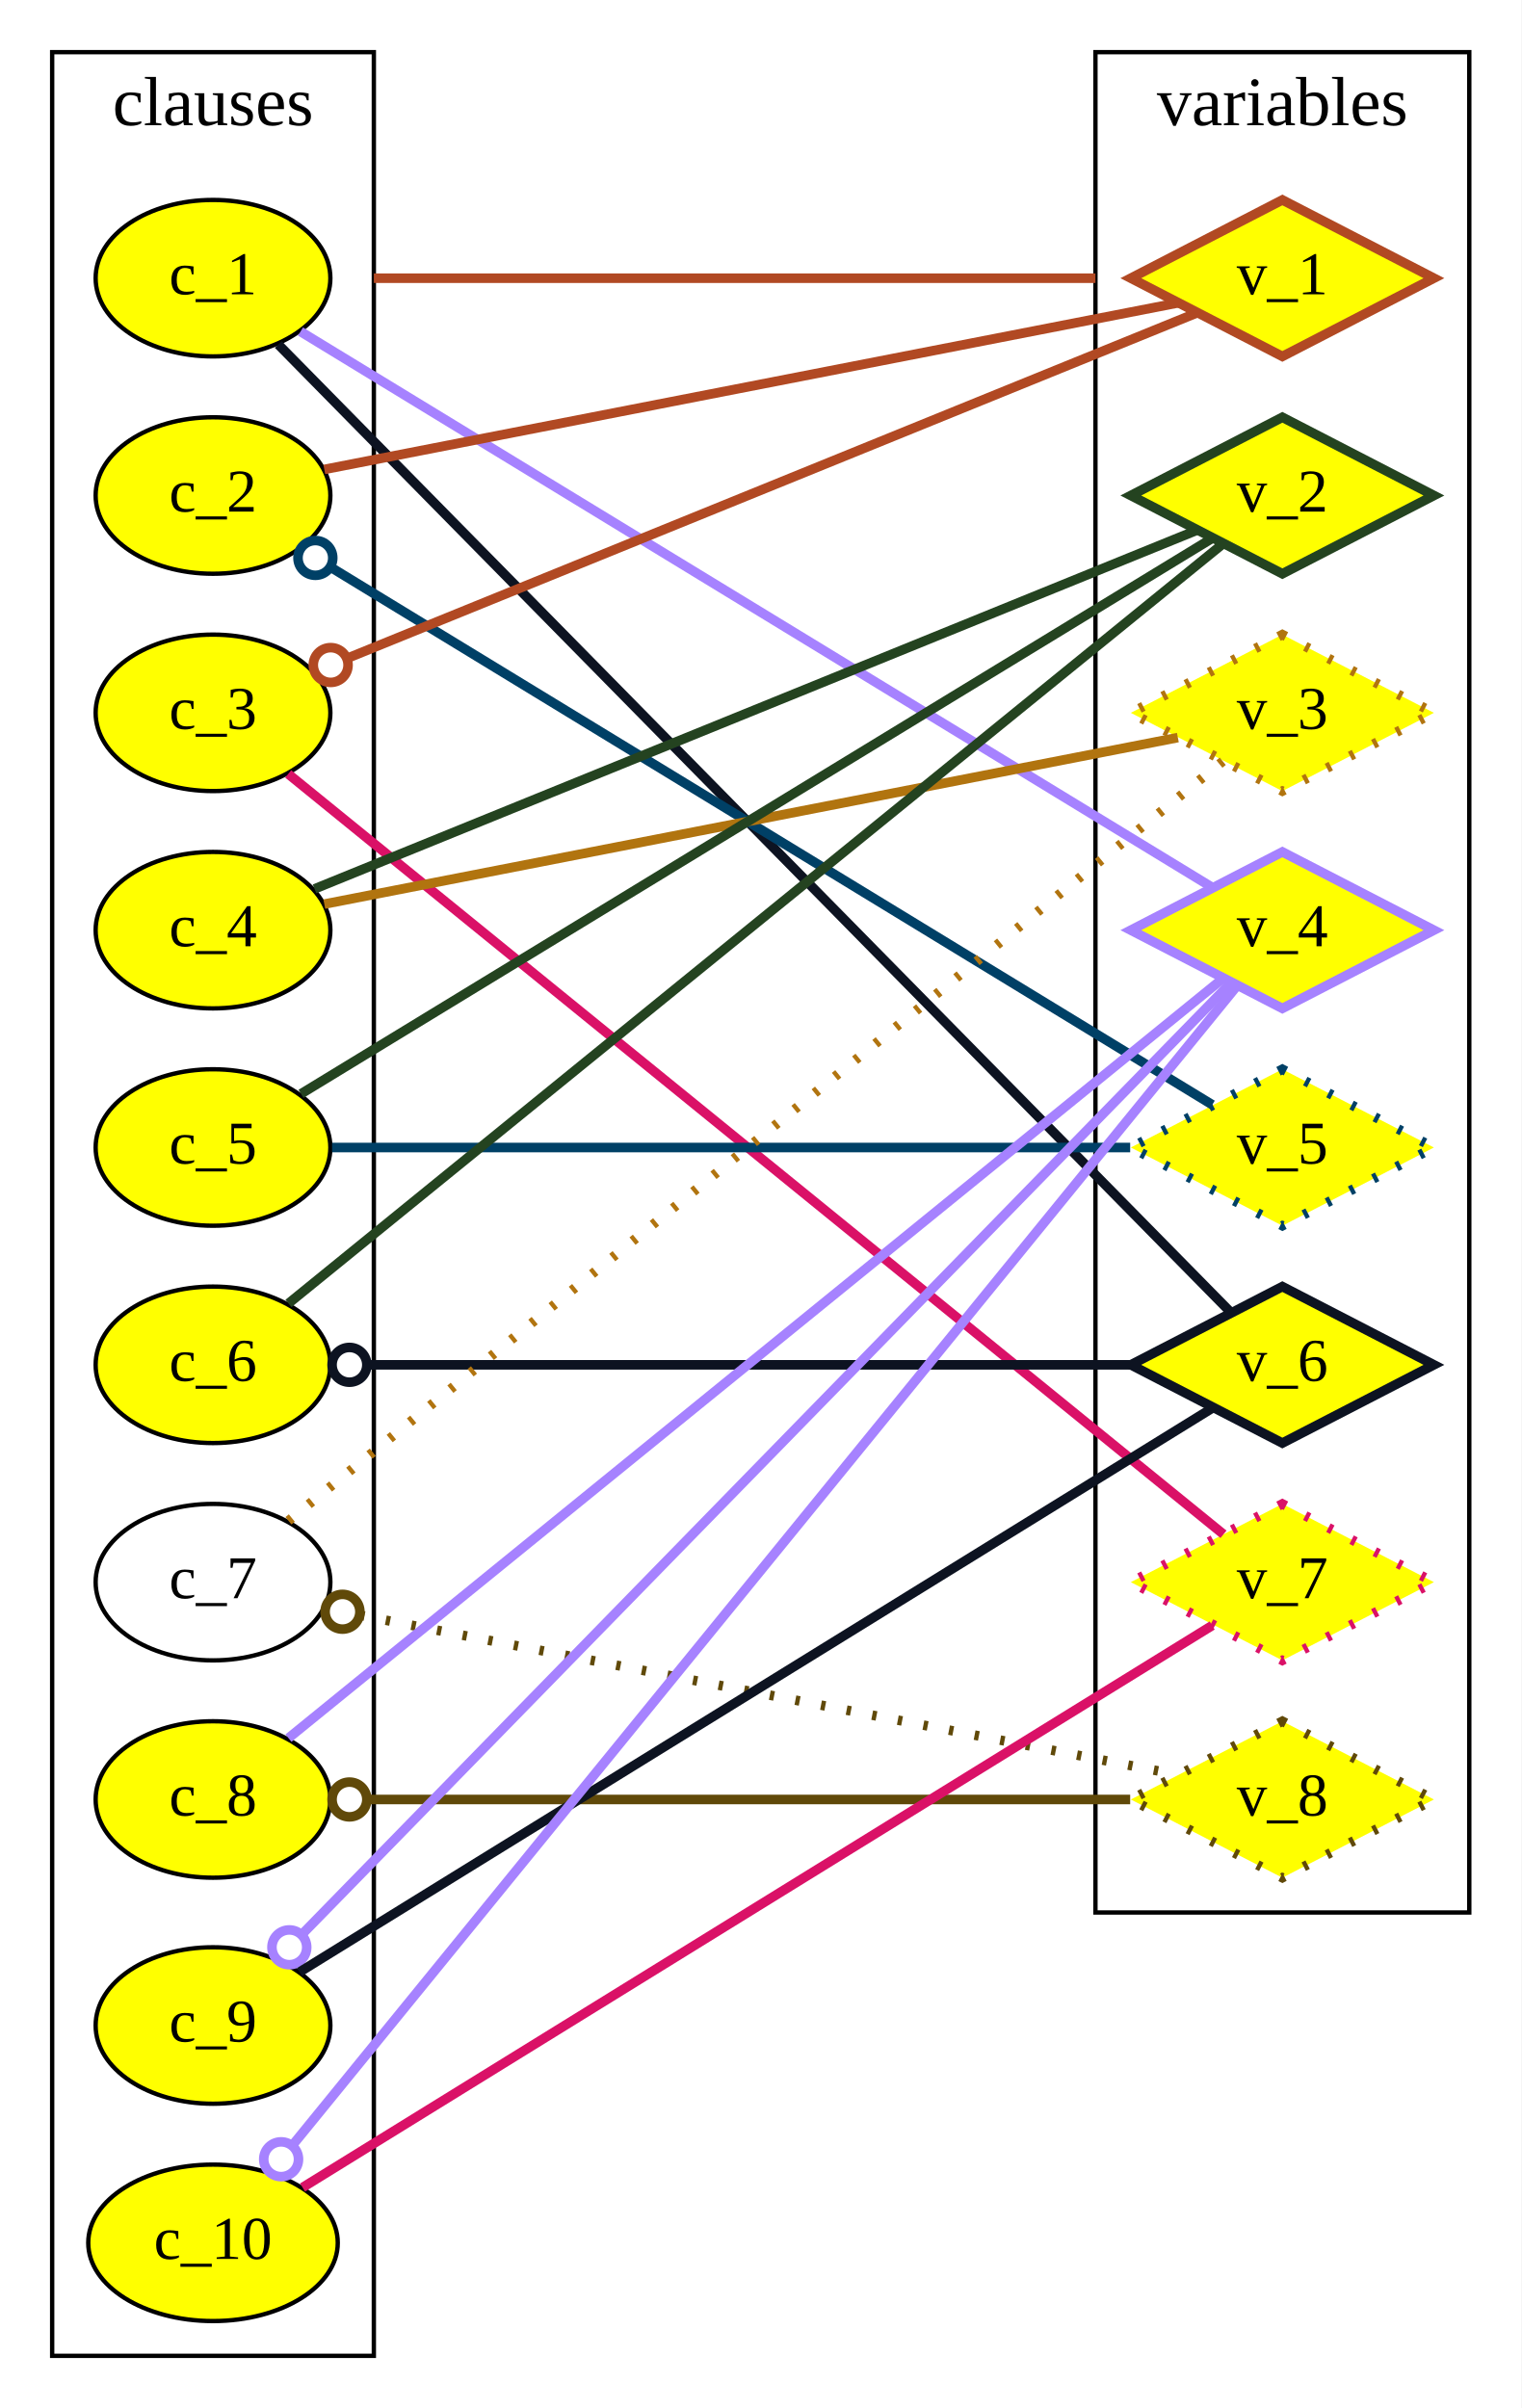
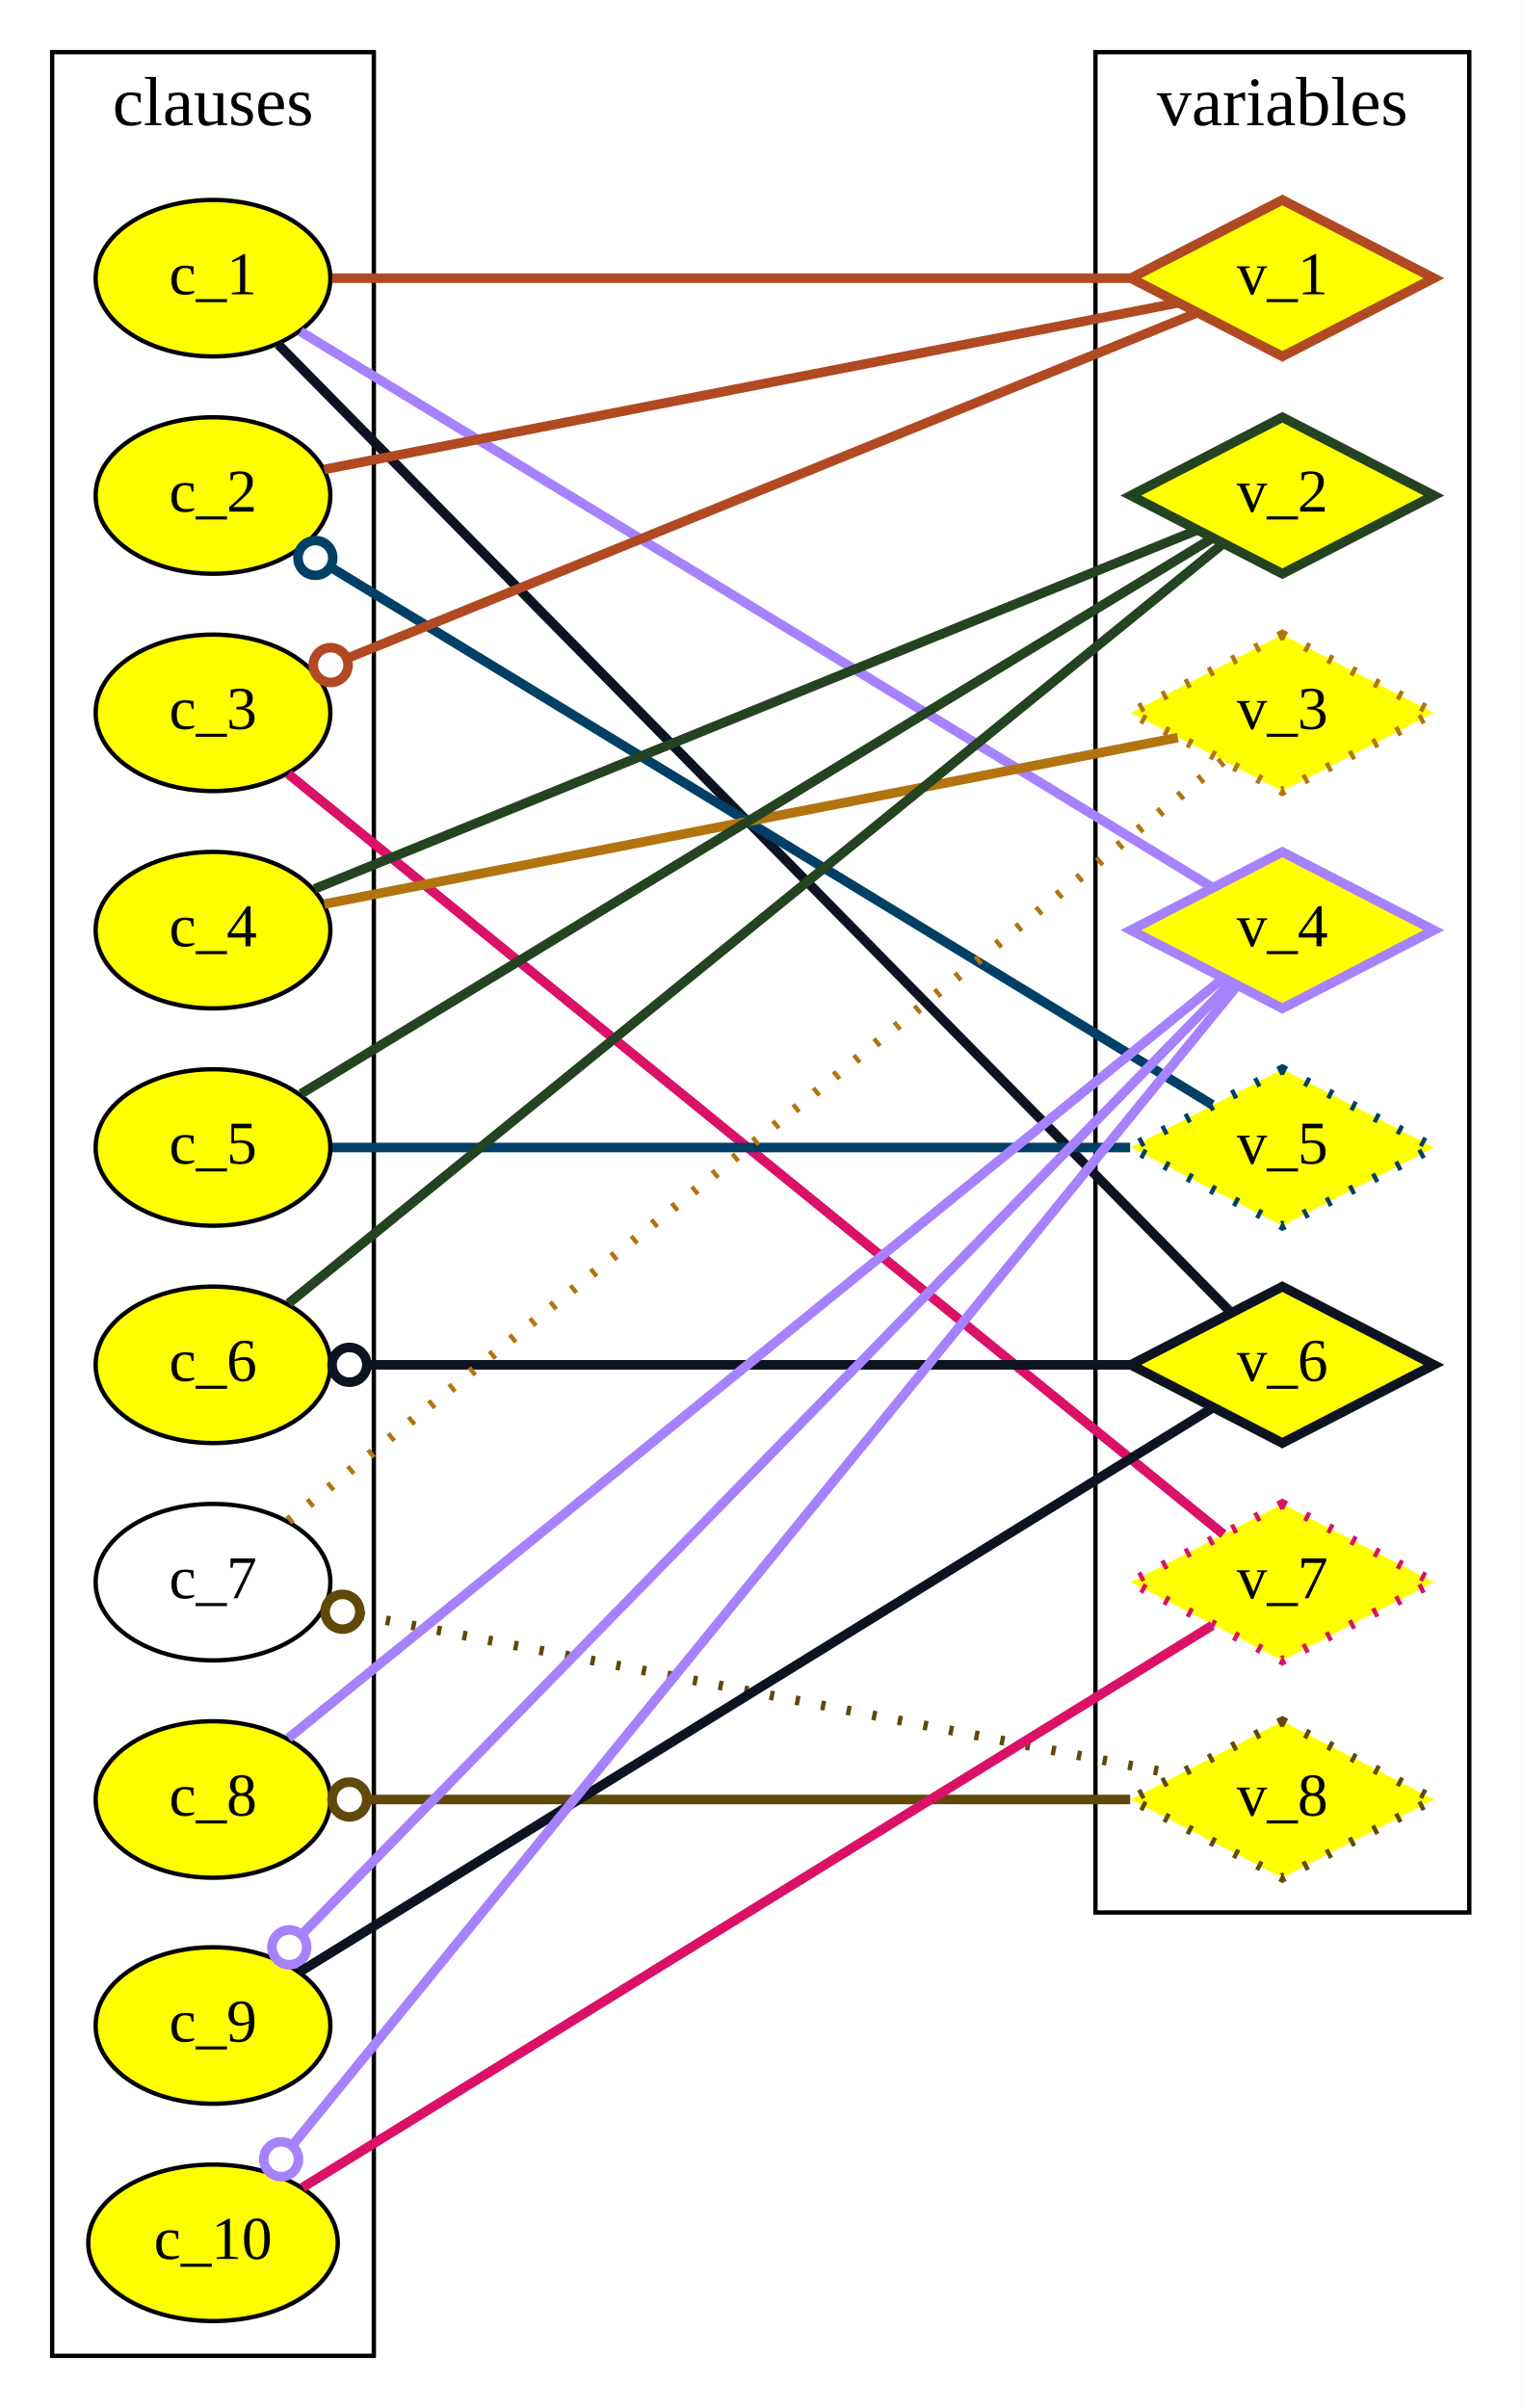
<svg xmlns="http://www.w3.org/2000/svg" width="350pt" height="554pt" viewBox="0.00 0.00 350.00 554.00">
  <g id="graph0" class="graph" transform="scale(1 1) rotate(0) translate(4 550)">
    <polygon fill="white" stroke="transparent" points="-4,4 -4,-550 346,-550 346,4 -4,4" />
+     <g id="clust1" class="cluster">
+       <polygon fill="none" stroke="black" points="8,-8 8,-538 82,-538 82,-8 8,-8" />
+       <text text-anchor="middle" x="45" y="-521.2" font-family="Times New Roman,serif" font-size="16.00">clauses</text>
+     </g>
    <g id="clust2" class="cluster">
      <polygon fill="none" stroke="black" points="248,-110 248,-538 334,-538 334,-110 248,-110" />
      <text text-anchor="middle" x="291" y="-521.2" font-family="Times New Roman,serif" font-size="16.00">variables</text>
-     </g>
-     <g id="clust1" class="cluster">
-       <polygon fill="none" stroke="black" points="8,-8 8,-538 82,-538 82,-8 8,-8" />
-       <text text-anchor="middle" x="45" y="-521.2" font-family="Times New Roman,serif" font-size="16.00">clauses</text>
    </g>
    <g id="node1" class="node">
      <ellipse fill="yellow" stroke="black" cx="45" cy="-486" rx="27" ry="18" />
      <text text-anchor="middle" x="45" y="-482.3" font-family="Times New Roman,serif" font-size="14.00">c_1</text>
    </g>
    <g id="node2" class="node">
      <ellipse fill="yellow" stroke="black" cx="45" cy="-436" rx="27" ry="18" />
      <text text-anchor="middle" x="45" y="-432.3" font-family="Times New Roman,serif" font-size="14.00">c_2</text>
    </g>
    <g id="node11" class="node">
      <polygon fill="yellow" stroke="#b14923" stroke-width="2.2" points="291,-504 256.14,-486 291,-468 325.86,-486 291,-504" />
      <text text-anchor="middle" x="291" y="-482.3" font-family="Times New Roman,serif" font-size="14.00">v_1</text>
    </g>
    <g id="edge17" class="edge">
-       <path fill="none" stroke="#b14923" stroke-width="2.2" d="M82,-486C137.33,-486 192.67,-486 248,-486" />
+       <path fill="none" stroke="#b14923" stroke-width="2.2" d="M72.39,-486C133.59,-486 194.79,-486 255.99,-486" />
    </g>
    <g id="node14" class="node">
      <polygon fill="yellow" stroke="#a682ff" stroke-width="2.2" points="291,-354 256.14,-336 291,-318 325.86,-336 291,-354" />
      <text text-anchor="middle" x="291" y="-332.3" font-family="Times New Roman,serif" font-size="14.00">v_4</text>
    </g>
    <g id="edge18" class="edge">
      <path fill="none" stroke="#a682ff" stroke-width="2.2" d="M65.13,-473.72C112.75,-444.69 231.57,-372.24 274.88,-345.83" />
    </g>
    <g id="node16" class="node">
      <polygon fill="yellow" stroke="#0d1321" stroke-width="2.2" points="291,-254 256.14,-236 291,-218 325.86,-236 291,-254" />
      <text text-anchor="middle" x="291" y="-232.3" font-family="Times New Roman,serif" font-size="14.00">v_6</text>
    </g>
    <g id="edge19" class="edge">
      <path fill="none" stroke="#0d1321" stroke-width="2.2" d="M60.02,-470.74C105.08,-424.94 238.54,-289.31 279.15,-248.05" />
    </g>
    <g id="node3" class="node">
      <ellipse fill="yellow" stroke="black" cx="45" cy="-386" rx="27" ry="18" />
      <text text-anchor="middle" x="45" y="-382.3" font-family="Times New Roman,serif" font-size="14.00">c_3</text>
    </g>
    <g id="edge20" class="edge">
      <path fill="none" stroke="#b14923" stroke-width="2.2" d="M70.6,-442C118.37,-451.32 220.42,-471.23 266.96,-480.31" />
    </g>
    <g id="node15" class="node">
      <polygon fill="yellow" stroke="#004066" stroke-width="2.2" stroke-dasharray="1,5" points="291,-304 256.14,-286 291,-268 325.86,-286 291,-304" />
      <text text-anchor="middle" x="291" y="-282.3" font-family="Times New Roman,serif" font-size="14.00">v_5</text>
    </g>
    <g id="edge21" class="edge">
      <path fill="none" stroke="#004066" stroke-width="2.2" d="M71.97,-419.56C123.27,-388.27 233.51,-321.05 274.88,-295.83" />
      <ellipse fill="none" stroke="#004066" stroke-width="2.2" cx="68.55" cy="-421.64" rx="4" ry="4" />
    </g>
    <g id="node4" class="node">
      <ellipse fill="yellow" stroke="black" cx="45" cy="-336" rx="27" ry="18" />
      <text text-anchor="middle" x="45" y="-332.3" font-family="Times New Roman,serif" font-size="14.00">c_4</text>
    </g>
    <g id="edge22" class="edge">
      <path fill="none" stroke="#b14923" stroke-width="2.2" d="M75.85,-398.54C127.14,-419.39 228.56,-460.62 271.28,-477.99" />
      <ellipse fill="none" stroke="#b14923" stroke-width="2.2" cx="72.07" cy="-397" rx="4" ry="4" />
    </g>
    <g id="node17" class="node">
      <polygon fill="yellow" stroke="#da1167" stroke-width="2.2" stroke-dasharray="1,5" points="291,-204 256.14,-186 291,-168 325.86,-186 291,-204" />
      <text text-anchor="middle" x="291" y="-182.3" font-family="Times New Roman,serif" font-size="14.00">v_7</text>
    </g>
    <g id="edge23" class="edge">
      <path fill="none" stroke="#da1167" stroke-width="2.2" d="M62.3,-371.94C108.78,-334.15 235.68,-230.98 277.46,-197.01" />
    </g>
    <g id="node5" class="node">
      <ellipse fill="yellow" stroke="black" cx="45" cy="-286" rx="27" ry="18" />
      <text text-anchor="middle" x="45" y="-282.3" font-family="Times New Roman,serif" font-size="14.00">c_5</text>
    </g>
    <g id="node12" class="node">
      <polygon fill="yellow" stroke="#244320" stroke-width="2.2" points="291,-454 256.14,-436 291,-418 325.86,-436 291,-454" />
      <text text-anchor="middle" x="291" y="-432.3" font-family="Times New Roman,serif" font-size="14.00">v_2</text>
    </g>
    <g id="edge24" class="edge">
      <path fill="none" stroke="#244320" stroke-width="2.2" d="M68.36,-345.5C116.58,-365.1 226.36,-409.72 271.28,-427.99" />
    </g>
    <g id="node13" class="node">
      <polygon fill="yellow" stroke="#b1740f" stroke-width="2.2" stroke-dasharray="1,5" points="291,-404 256.14,-386 291,-368 325.86,-386 291,-404" />
      <text text-anchor="middle" x="291" y="-382.3" font-family="Times New Roman,serif" font-size="14.00">v_3</text>
    </g>
    <g id="edge25" class="edge">
      <path fill="none" stroke="#b1740f" stroke-width="2.2" d="M70.6,-342C118.37,-351.32 220.42,-371.23 266.96,-380.31" />
    </g>
    <g id="node6" class="node">
      <ellipse fill="yellow" stroke="black" cx="45" cy="-236" rx="27" ry="18" />
      <text text-anchor="middle" x="45" y="-232.3" font-family="Times New Roman,serif" font-size="14.00">c_6</text>
    </g>
    <g id="edge26" class="edge">
      <path fill="none" stroke="#244320" stroke-width="2.2" d="M65.25,-298.35C112.94,-327.43 231.57,-399.76 274.86,-426.16" />
    </g>
    <g id="edge27" class="edge">
      <path fill="none" stroke="#004066" stroke-width="2.2" d="M72.39,-286C133.59,-286 194.79,-286 255.99,-286" />
    </g>
    <g id="node7" class="node">
      <ellipse fill="white" stroke="black" cx="45" cy="-186" rx="27" ry="18" />
      <text text-anchor="middle" x="45" y="-182.3" font-family="Times New Roman,serif" font-size="14.00">c_7</text>
    </g>
    <g id="edge28" class="edge">
      <path fill="none" stroke="#244320" stroke-width="2.2" d="M62.36,-250.12C108.89,-287.94 235.62,-390.98 277.42,-424.96" />
    </g>
    <g id="edge29" class="edge">
      <path fill="none" stroke="#0d1321" stroke-width="2.2" d="M80.63,-236C139.09,-236 197.54,-236 255.99,-236" />
      <ellipse fill="none" stroke="#0d1321" stroke-width="2.2" cx="76.39" cy="-236" rx="4" ry="4" />
    </g>
    <g id="node8" class="node">
      <ellipse fill="yellow" stroke="black" cx="45" cy="-136" rx="27" ry="18" />
      <text text-anchor="middle" x="45" y="-132.3" font-family="Times New Roman,serif" font-size="14.00">c_8</text>
    </g>
    <g id="edge30" class="edge">
      <path fill="none" stroke="#b1740f" stroke-width="2.2" stroke-dasharray="1,5" d="M62.36,-200.12C108.89,-237.94 235.62,-340.98 277.42,-374.96" />
    </g>
    <g id="node18" class="node">
      <polygon fill="yellow" stroke="#604909" stroke-width="2.2" stroke-dasharray="1,5" points="291,-154 256.14,-136 291,-118 325.86,-136 291,-154" />
      <text text-anchor="middle" x="291" y="-132.3" font-family="Times New Roman,serif" font-size="14.00">v_8</text>
    </g>
    <g id="edge31" class="edge">
      <path fill="none" stroke="#604909" stroke-width="2.2" stroke-dasharray="1,5" d="M78.87,-178.39C129.3,-168.55 222.92,-150.28 266.94,-141.69" />
      <ellipse fill="none" stroke="#604909" stroke-width="2.2" cx="74.79" cy="-179.19" rx="4" ry="4" />
    </g>
    <g id="node9" class="node">
      <ellipse fill="yellow" stroke="black" cx="45" cy="-84" rx="27" ry="18" />
      <text text-anchor="middle" x="45" y="-80.3" font-family="Times New Roman,serif" font-size="14.00">c_9</text>
    </g>
    <g id="edge32" class="edge">
      <path fill="none" stroke="#a682ff" stroke-width="2.2" d="M62.36,-150.12C108.89,-187.94 235.62,-290.98 277.42,-324.96" />
    </g>
    <g id="edge33" class="edge">
      <path fill="none" stroke="#604909" stroke-width="2.2" d="M80.63,-136C139.09,-136 197.54,-136 255.99,-136" />
      <ellipse fill="none" stroke="#604909" stroke-width="2.2" cx="76.39" cy="-136" rx="4" ry="4" />
    </g>
    <g id="node10" class="node">
      <ellipse fill="yellow" stroke="black" cx="45" cy="-34" rx="28.7" ry="18" />
      <text text-anchor="middle" x="45" y="-30.3" font-family="Times New Roman,serif" font-size="14.00">c_10</text>
    </g>
    <g id="edge34" class="edge">
      <path fill="none" stroke="#a682ff" stroke-width="2.2" d="M65.41,-104.91C114.89,-155.6 240.03,-283.79 279.13,-323.85" />
      <ellipse fill="none" stroke="#a682ff" stroke-width="2.2" cx="62.56" cy="-101.99" rx="4" ry="4" />
    </g>
    <g id="edge35" class="edge">
      <path fill="none" stroke="#0d1321" stroke-width="2.2" d="M64.9,-96.29C112.35,-125.62 231.46,-199.21 274.86,-226.03" />
    </g>
    <g id="edge36" class="edge">
      <path fill="none" stroke="#a682ff" stroke-width="2.2" d="M63.37,-56.56C111.9,-116.13 242.35,-276.28 280.43,-323.02" />
      <ellipse fill="none" stroke="#a682ff" stroke-width="2.2" cx="60.67" cy="-53.23" rx="4" ry="4" />
    </g>
    <g id="edge37" class="edge">
      <path fill="none" stroke="#da1167" stroke-width="2.2" d="M65.6,-46.73C113.53,-76.34 231.68,-149.34 274.86,-176.03" />
    </g>
  </g>
</svg>
